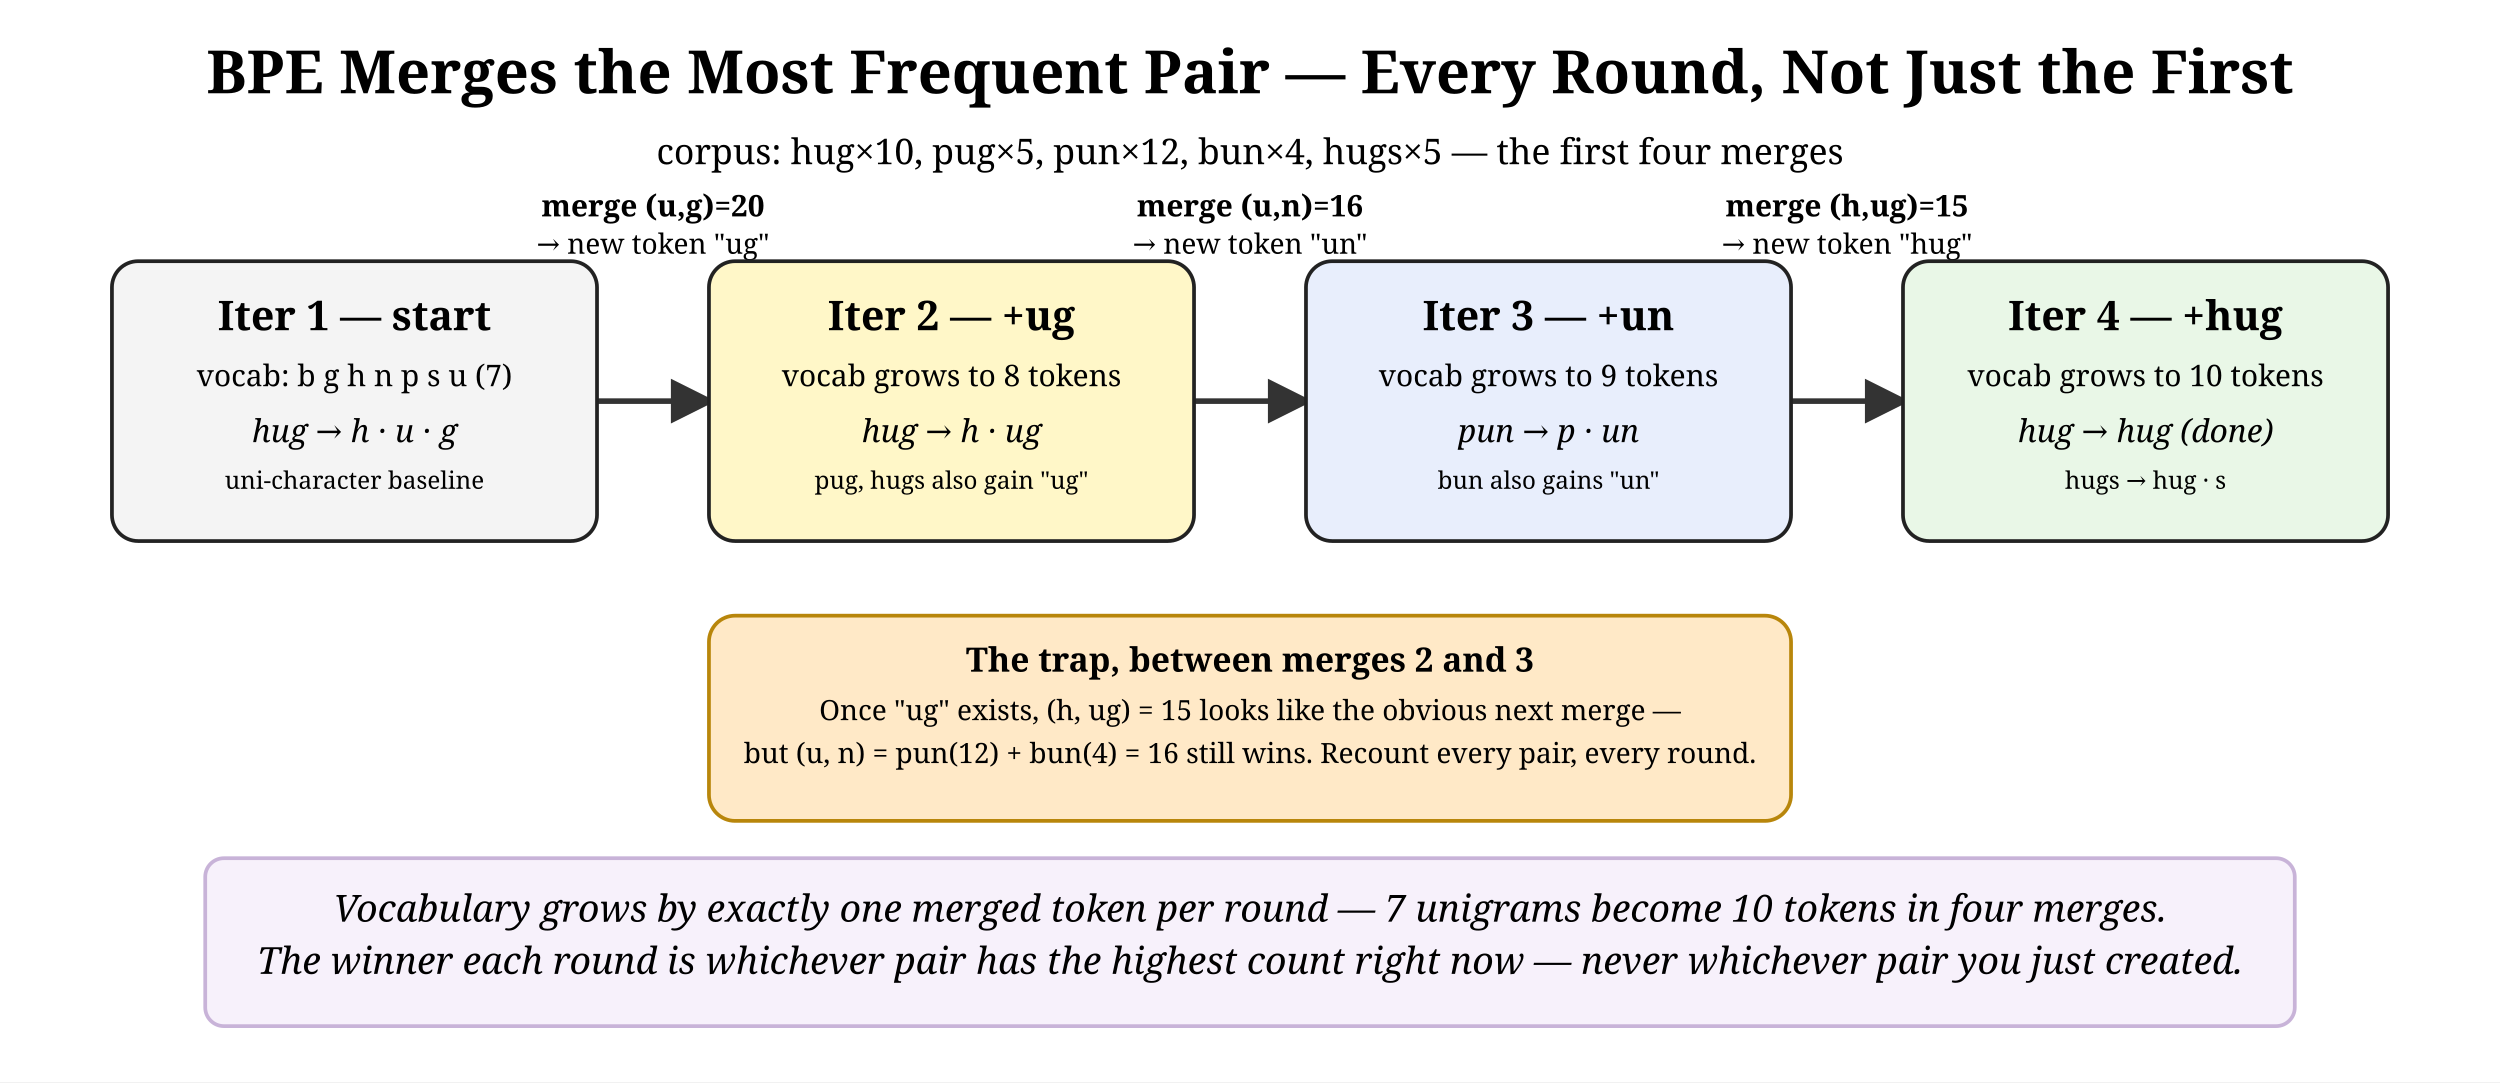
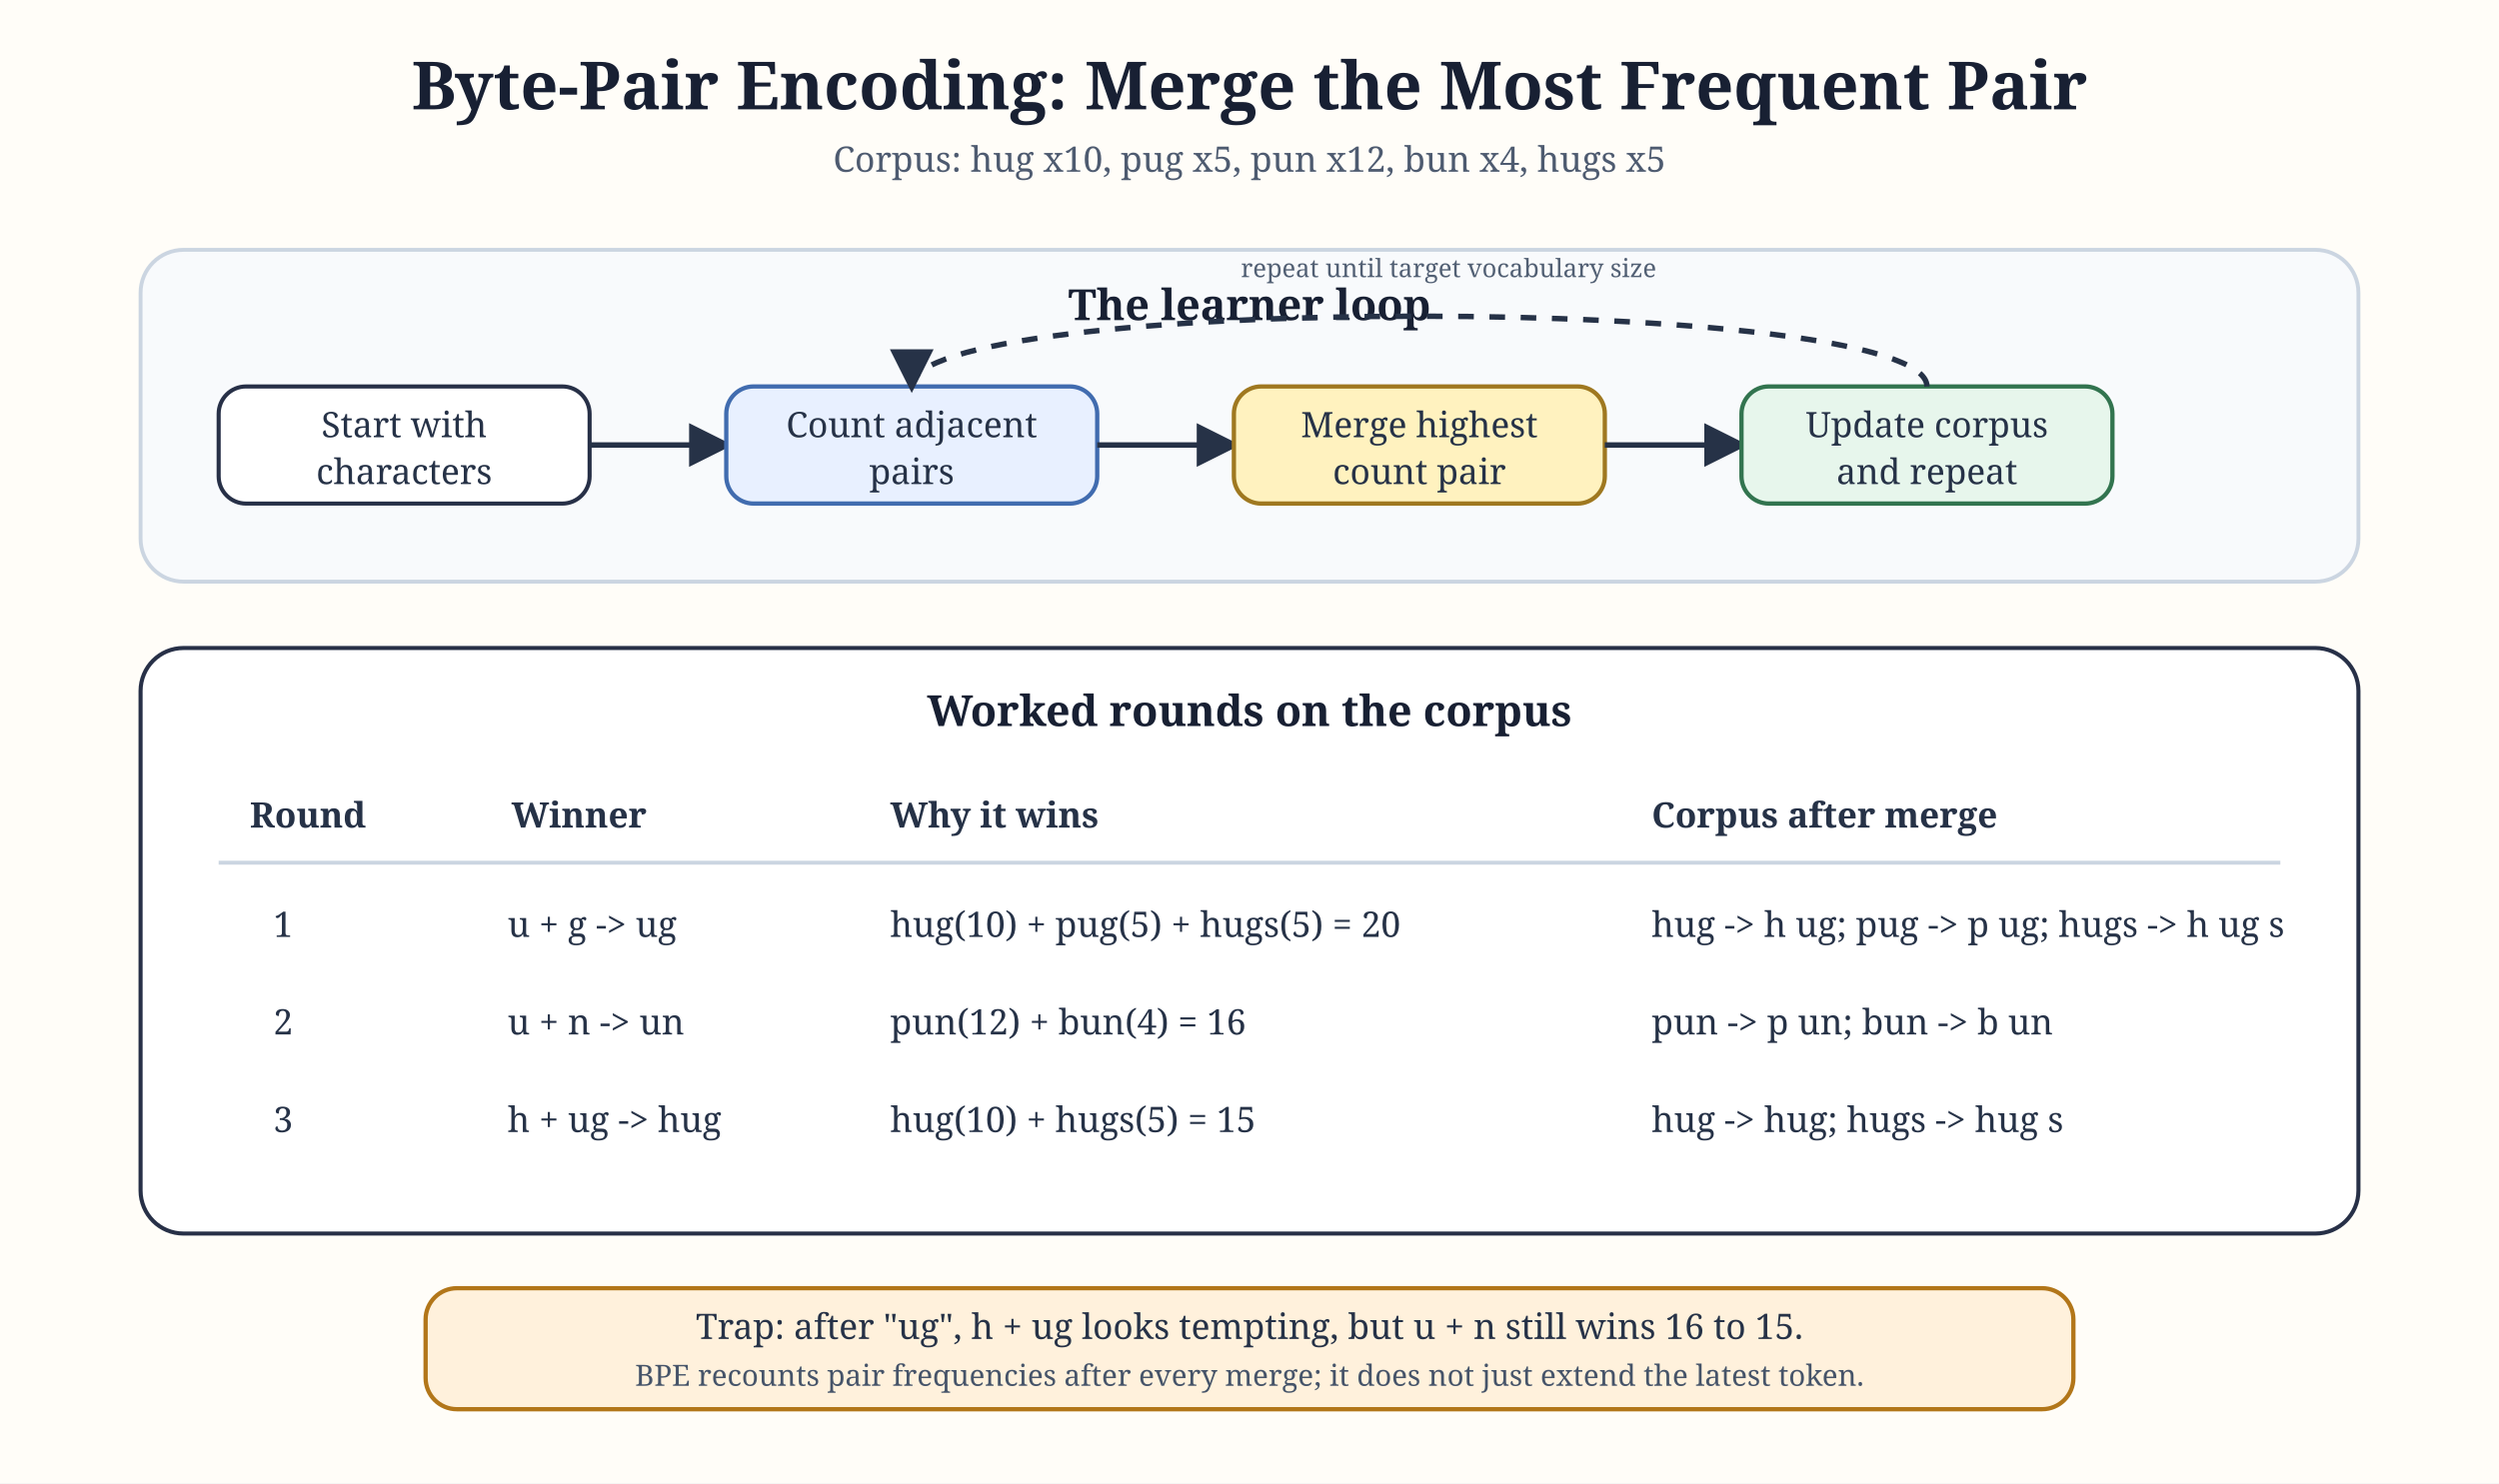
- <svg xmlns="http://www.w3.org/2000/svg" width="1340" height="580" viewBox="0 0 1340 580" role="img" aria-labelledby="title desc">
+ <svg xmlns="http://www.w3.org/2000/svg" viewBox="0 0 1280 760" role="img" aria-labelledby="title desc">
  <defs>
    <marker id="arrow" viewBox="0 0 10 10" refX="8.5" refY="5" markerWidth="8" markerHeight="8" orient="auto">
-       <path d="M 0 0 L 10 5 L 0 10 z" fill="#333" />
+       <path d="M 0 0 L 10 5 L 0 10 z" fill="#263247" />
    </marker>
+     <style>
+       .title { font: 700 34px Georgia, serif; fill: #182033; }
+       .sub { font: 18px Georgia, serif; fill: #4e5b70; }
+       .h { font: 700 22px Georgia, serif; fill: #182033; }
+       .body { font: 18px Georgia, serif; fill: #263247; }
+       .small { font: 15px Georgia, serif; fill: #465469; }
+       .tiny { font: 13px Georgia, serif; fill: #526074; }
+       .box { fill: #ffffff; stroke: #273047; stroke-width: 2.1; }
+       .gold { fill: #fff2bf; stroke: #9f7820; stroke-width: 2.2; }
+       .blue { fill: #e8f0ff; stroke: #416caf; stroke-width: 2.2; }
+       .green { fill: #e7f6ec; stroke: #32744f; stroke-width: 2.2; }
+       .warn { fill: #fff1dc; stroke: #b27619; stroke-width: 2.2; }
+       .arrow { stroke: #263247; stroke-width: 2.8; fill: none; marker-end: url(#arrow); }
+     </style>
  </defs>
-   <rect width="1340" height="580" fill="#fff" />
-   <text x="670" y="50" text-anchor="middle" font-family="Georgia, serif" font-size="32" font-weight="700">BPE Merges the Most Frequent Pair — Every Round, Not Just the First</text>
-   <text x="670" y="88" text-anchor="middle" font-family="Georgia, serif" font-size="19">corpus: hug×10, pug×5, pun×12, bun×4, hugs×5 — the first four merges</text>
-   <g font-family="Georgia, serif" text-anchor="middle">
-     <line x1="320" y1="215" x2="380" y2="215" stroke="#333" stroke-width="3" marker-end="url(#arrow)" />
-     <line x1="640" y1="215" x2="700" y2="215" stroke="#333" stroke-width="3" marker-end="url(#arrow)" />
-     <line x1="960" y1="215" x2="1020" y2="215" stroke="#333" stroke-width="3" marker-end="url(#arrow)" />
-     <text x="350" y="116" font-size="16" font-weight="700">merge (u,g)=20</text>
-     <text x="350" y="136" font-size="15">→ new token "ug"</text>
-     <text x="670" y="116" font-size="16" font-weight="700">merge (u,n)=16</text>
-     <text x="670" y="136" font-size="15">→ new token "un"</text>
-     <text x="990" y="116" font-size="16" font-weight="700">merge (h,ug)=15</text>
-     <text x="990" y="136" font-size="15">→ new token "hug"</text>
-     <rect x="60" y="140" width="260" height="150" rx="14" fill="#f4f4f4" stroke="#222" stroke-width="2" />
-     <text x="190" y="177" font-size="22" font-weight="700">Iter 1 — start</text>
-     <text x="190" y="207" font-size="16">vocab: b g h n p s u (7)</text>
-     <text x="190" y="237" font-size="17" font-style="italic">hug → h · u · g</text>
-     <text x="190" y="262" font-size="13">uni-character baseline</text>
-     <rect x="380" y="140" width="260" height="150" rx="14" fill="#fff7c8" stroke="#222" stroke-width="2" />
-     <text x="510" y="177" font-size="22" font-weight="700">Iter 2 — +ug</text>
-     <text x="510" y="207" font-size="16">vocab grows to 8 tokens</text>
-     <text x="510" y="237" font-size="17" font-style="italic">hug → h · ug</text>
-     <text x="510" y="262" font-size="13">pug, hugs also gain "ug"</text>
-     <rect x="700" y="140" width="260" height="150" rx="14" fill="#e8eefc" stroke="#222" stroke-width="2" />
-     <text x="830" y="177" font-size="22" font-weight="700">Iter 3 — +un</text>
-     <text x="830" y="207" font-size="16">vocab grows to 9 tokens</text>
-     <text x="830" y="237" font-size="17" font-style="italic">pun → p · un</text>
-     <text x="830" y="262" font-size="13">bun also gains "un"</text>
-     <rect x="1020" y="140" width="260" height="150" rx="14" fill="#e9f7e7" stroke="#222" stroke-width="2" />
-     <text x="1150" y="177" font-size="22" font-weight="700">Iter 4 — +hug</text>
-     <text x="1150" y="207" font-size="16">vocab grows to 10 tokens</text>
-     <text x="1150" y="237" font-size="17" font-style="italic">hug → hug (done)</text>
-     <text x="1150" y="262" font-size="13">hugs → hug · s</text>
+   <rect width="1280" height="760" fill="#fffdf8" />
+   <text x="640" y="56" text-anchor="middle" class="title">Byte-Pair Encoding: Merge the Most Frequent Pair</text>
+   <text x="640" y="88" text-anchor="middle" class="sub">Corpus: hug x10, pug x5, pun x12, bun x4, hugs x5</text>
+   <rect x="72" y="128" width="1136" height="170" rx="22" fill="#f8fafc" stroke="#cbd5e1" stroke-width="2" />
+   <text x="640" y="164" text-anchor="middle" class="h">The learner loop</text>
+   <rect x="112" y="198" width="190" height="60" rx="14" class="box" />
+   <text x="207" y="224" text-anchor="middle" class="body">Start with</text>
+   <text x="207" y="248" text-anchor="middle" class="body">characters</text>
+   <line x1="302" y1="228" x2="372" y2="228" class="arrow" />
+   <rect x="372" y="198" width="190" height="60" rx="14" class="blue" />
+   <text x="467" y="224" text-anchor="middle" class="body">Count adjacent</text>
+   <text x="467" y="248" text-anchor="middle" class="body">pairs</text>
+   <line x1="562" y1="228" x2="632" y2="228" class="arrow" />
+   <rect x="632" y="198" width="190" height="60" rx="14" class="gold" />
+   <text x="727" y="224" text-anchor="middle" class="body">Merge highest</text>
+   <text x="727" y="248" text-anchor="middle" class="body">count pair</text>
+   <line x1="822" y1="228" x2="892" y2="228" class="arrow" />
+   <rect x="892" y="198" width="190" height="60" rx="14" class="green" />
+   <text x="987" y="224" text-anchor="middle" class="body">Update corpus</text>
+   <text x="987" y="248" text-anchor="middle" class="body">and repeat</text>
+   <path d="M 987 198 C 987 150, 467 150, 467 198" class="arrow" stroke-dasharray="8 8" />
+   <text x="742" y="142" text-anchor="middle" class="tiny">repeat until target vocabulary size</text>
+   <rect x="72" y="332" width="1136" height="300" rx="22" class="box" />
+   <text x="640" y="372" text-anchor="middle" class="h">Worked rounds on the corpus</text>
+   <g class="body">
+     <text x="128" y="424" font-weight="700">Round</text>
+     <text x="262" y="424" font-weight="700">Winner</text>
+     <text x="456" y="424" font-weight="700">Why it wins</text>
+     <text x="846" y="424" font-weight="700">Corpus after merge</text>
  </g>
-   <rect x="380" y="330" width="580" height="110" rx="14" fill="#ffe9c7" stroke="#b8860b" stroke-width="2" />
-   <g font-family="Georgia, serif" text-anchor="middle">
-     <text x="670" y="360" font-size="18" font-weight="700">The trap, between merges 2 and 3</text>
-     <text x="670" y="386" font-size="15">Once "ug" exists, (h, ug) = 15 looks like the obvious next merge —</text>
-     <text x="670" y="409" font-size="15">but (u, n) = pun(12) + bun(4) = 16 still wins. Recount every pair, every round.</text>
+   <line x1="112" y1="442" x2="1168" y2="442" stroke="#cbd5e1" stroke-width="2" />
+   <g class="body">
+     <text x="140" y="480">1</text>
+     <text x="260" y="480">u + g -&gt; ug</text>
+     <text x="456" y="480">hug(10) + pug(5) + hugs(5) = 20</text>
+     <text x="846" y="480">hug -&gt; h ug; pug -&gt; p ug; hugs -&gt; h ug s</text>
+     <text x="140" y="530">2</text>
+     <text x="260" y="530">u + n -&gt; un</text>
+     <text x="456" y="530">pun(12) + bun(4) = 16</text>
+     <text x="846" y="530">pun -&gt; p un; bun -&gt; b un</text>
+     <text x="140" y="580">3</text>
+     <text x="260" y="580">h + ug -&gt; hug</text>
+     <text x="456" y="580">hug(10) + hugs(5) = 15</text>
+     <text x="846" y="580">hug -&gt; hug; hugs -&gt; hug s</text>
  </g>
-   <rect x="110" y="460" width="1120" height="90" rx="10" fill="#f7f1fb" stroke="#c8b3d8" stroke-width="2" />
-   <text x="670" y="494" text-anchor="middle" font-family="Georgia, serif" font-size="20" font-style="italic">
-     Vocabulary grows by exactly one merged token per round — 7 unigrams become 10 tokens in four merges.
-   </text>
-   <text x="670" y="522" text-anchor="middle" font-family="Georgia, serif" font-size="20" font-style="italic">
-     The winner each round is whichever pair has the highest count right now — never whichever pair you just created.
-   </text>
+   <rect x="218" y="660" width="844" height="62" rx="16" class="warn" />
+   <text x="640" y="686" text-anchor="middle" class="body">Trap: after "ug", h + ug looks tempting, but u + n still wins 16 to 15.</text>
+   <text x="640" y="710" text-anchor="middle" class="small">BPE recounts pair frequencies after every merge; it does not just extend the latest token.</text>
</svg>
